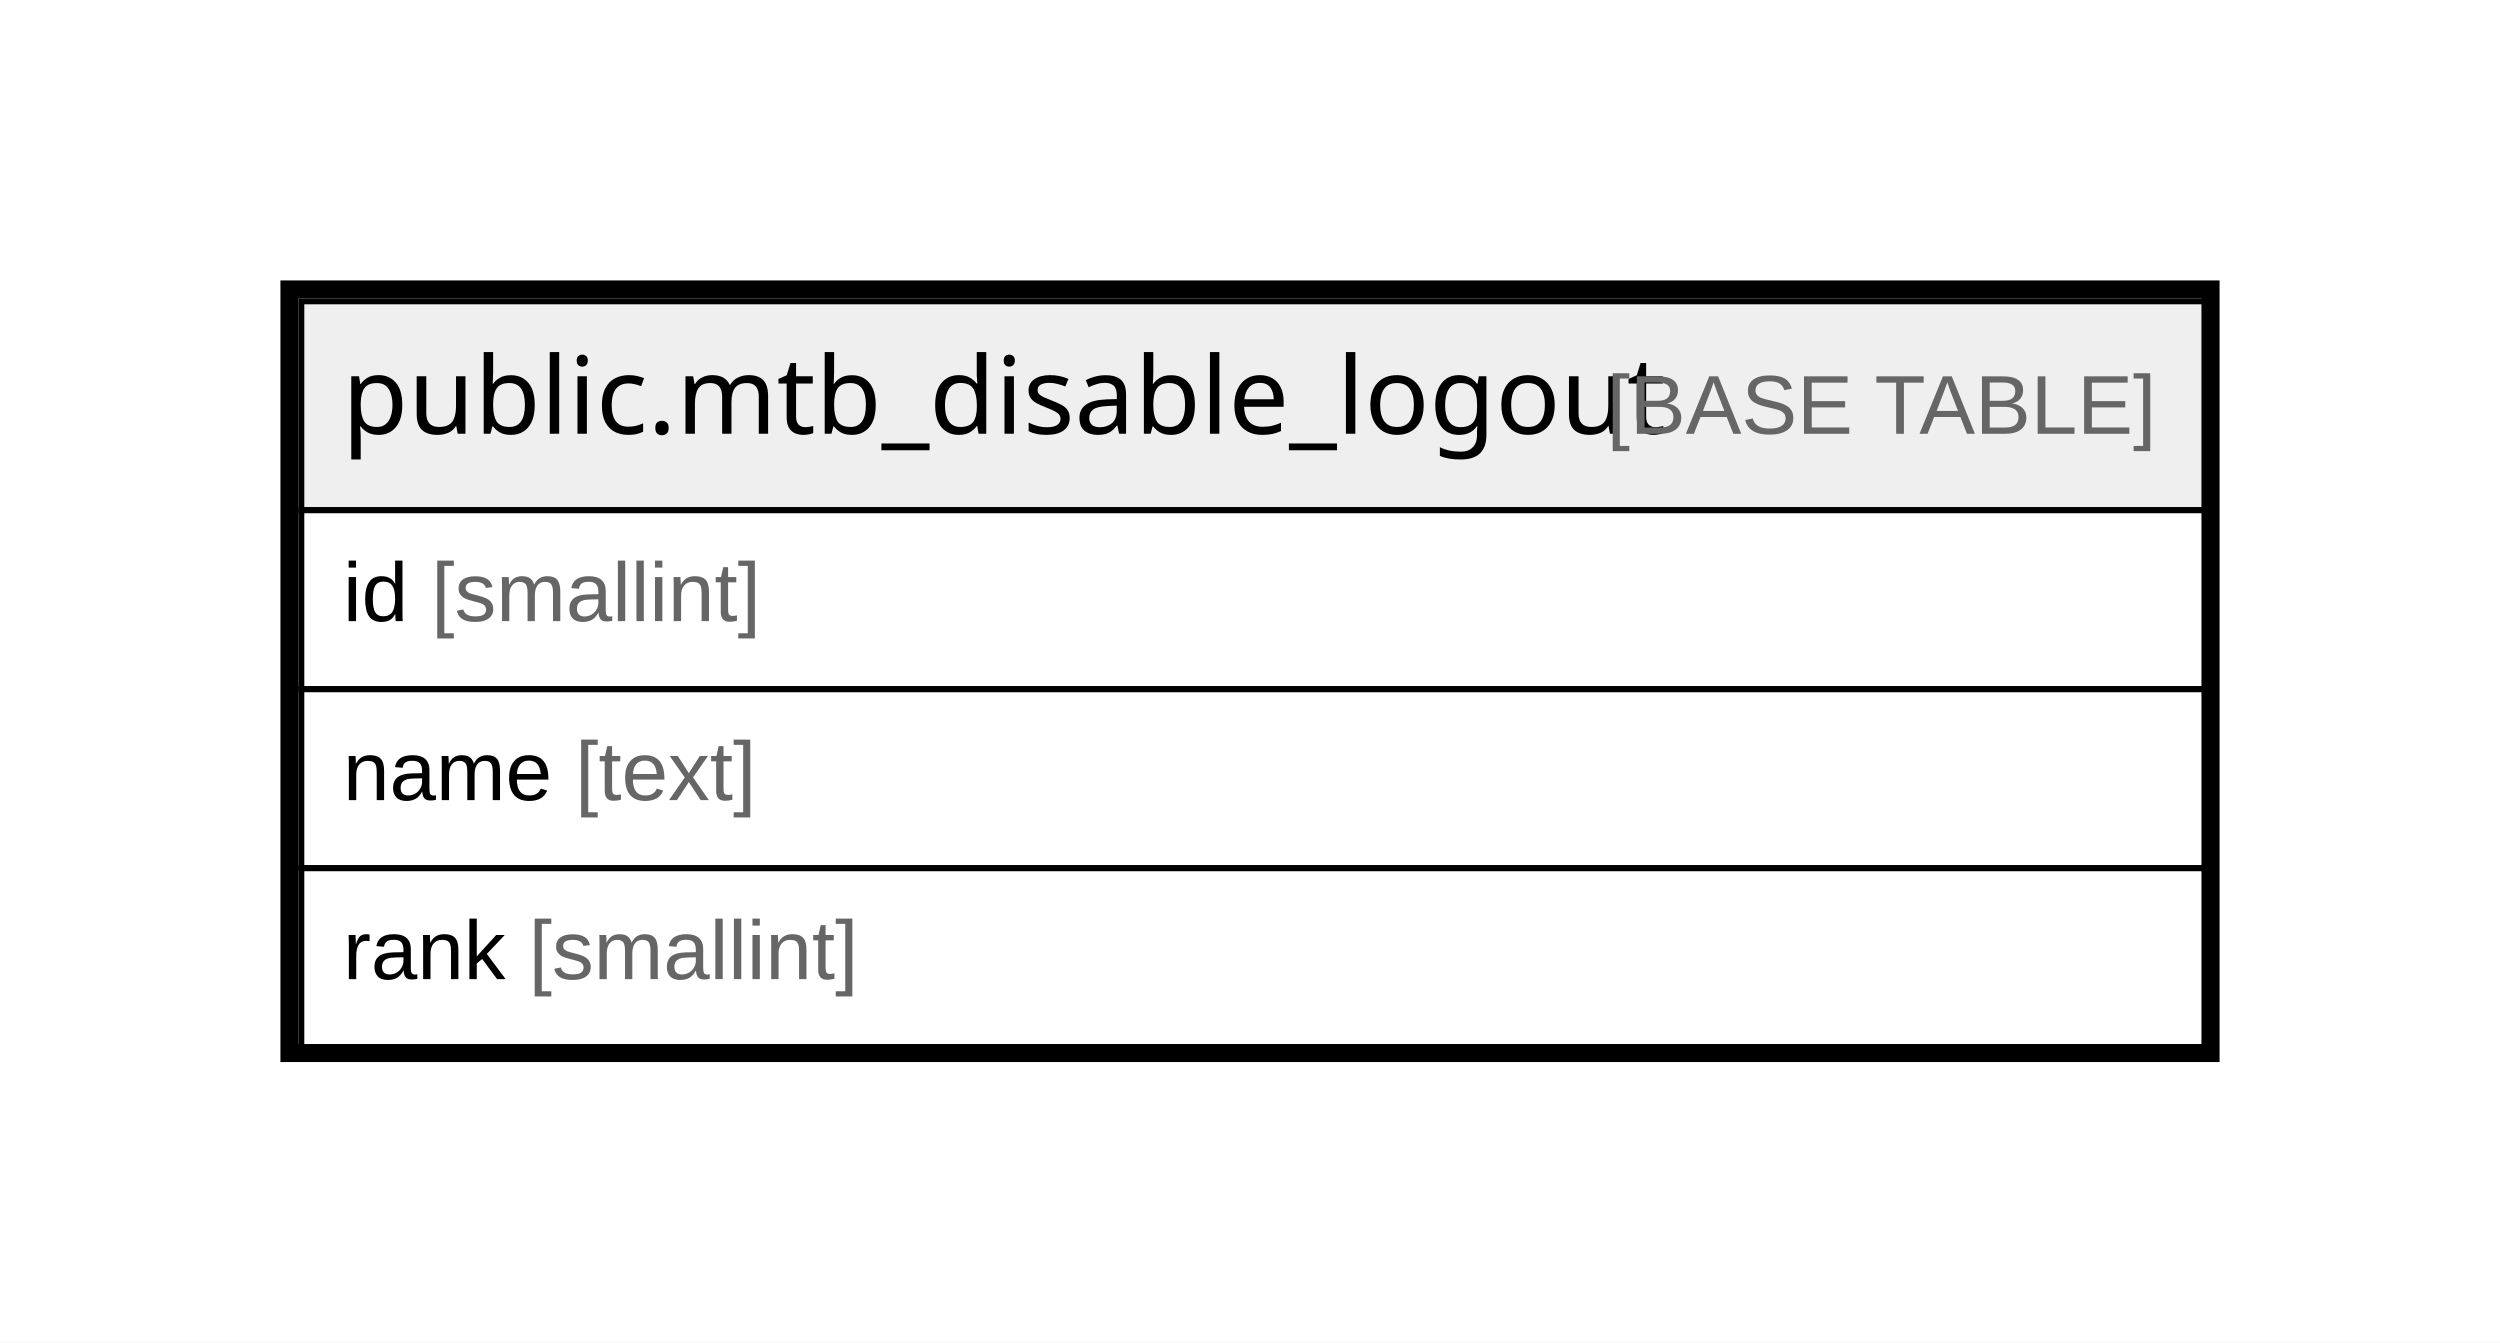
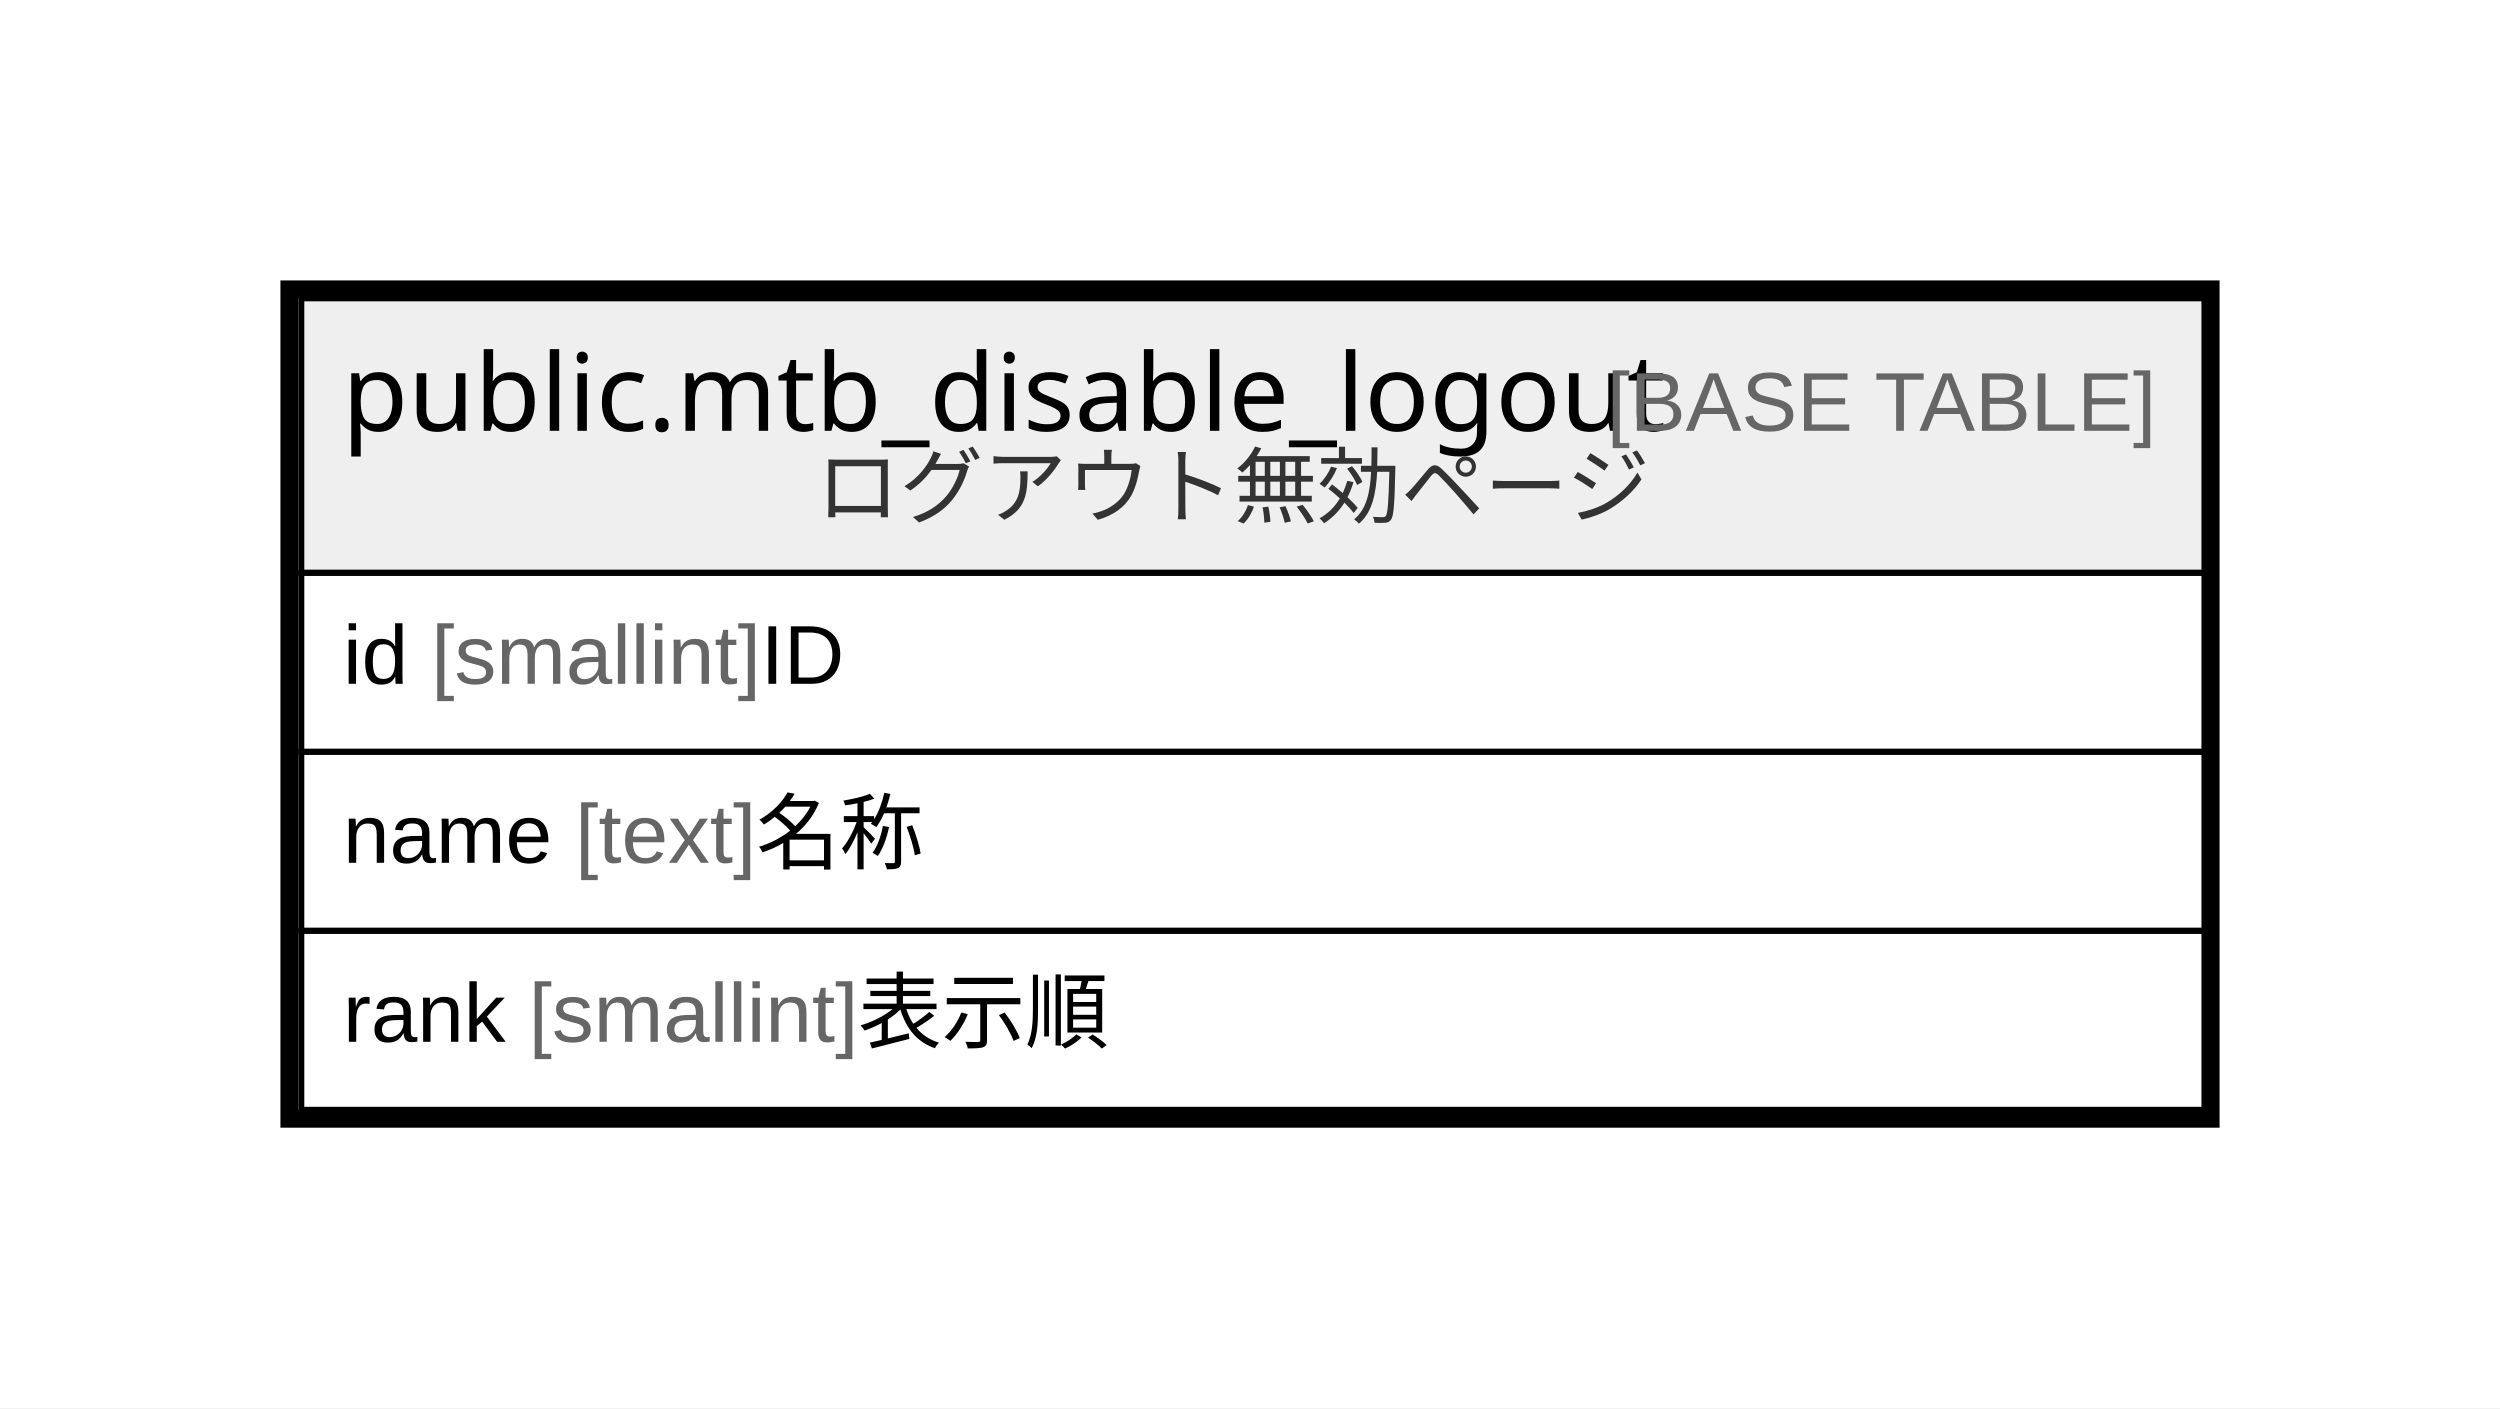
- <svg xmlns="http://www.w3.org/2000/svg" width="419pt" height="225pt" viewBox="0.00 0.00 419.00 225.00">
-   <g id="graph0" class="graph" transform="scale(1 1) rotate(0) translate(4 221)">
-     <polygon fill="#ffffff" stroke="transparent" points="-4,4 -4,-221 415,-221 415,4 -4,4" />
+ <svg xmlns="http://www.w3.org/2000/svg" width="419pt" height="236pt" viewBox="0.00 0.00 419.00 236.00">
+   <g id="graph0" class="graph" transform="scale(1 1) rotate(0) translate(4 232)">
+     <polygon fill="#ffffff" stroke="transparent" points="-4,4 -4,-232 415,-232 415,4 -4,4" />
    <g id="node1" class="node">
-       <polygon fill="#efefef" stroke="transparent" points="46.5,-135.5 46.5,-170.5 365.5,-170.5 365.5,-135.5 46.5,-135.5" />
-       <polygon fill="none" stroke="#000000" points="46.5,-135.5 46.5,-170.5 365.5,-170.5 365.5,-135.5 46.5,-135.5" />
-       <text text-anchor="start" x="53.345" y="-148.3" font-family="Arial Bold" font-size="18.00" fill="#000000">public.mtb_disable_logout</text>
-       <text text-anchor="start" x="261.401" y="-148.3" font-family="Arial" font-size="14.00" fill="#000000"> </text>
-       <text text-anchor="start" x="265.292" y="-148.3" font-family="Arial" font-size="14.00" fill="#666666">[BASE TABLE]</text>
-       <polygon fill="none" stroke="#000000" points="46.5,-105.5 46.5,-135.5 365.5,-135.5 365.5,-105.5 46.5,-105.5" />
-       <text text-anchor="start" x="53.5" y="-116.9" font-family="Arial" font-size="14.00" fill="#000000">id </text>
-       <text text-anchor="start" x="68.28" y="-116.9" font-family="Arial" font-size="14.00" fill="#666666">[smallint]</text>
-       <polygon fill="none" stroke="#000000" points="46.5,-75.5 46.5,-105.5 365.5,-105.5 365.5,-75.5 46.5,-75.5" />
-       <text text-anchor="start" x="53.5" y="-86.9" font-family="Arial" font-size="14.00" fill="#000000">name </text>
-       <text text-anchor="start" x="92.399" y="-86.9" font-family="Arial" font-size="14.00" fill="#666666">[text]</text>
-       <polygon fill="none" stroke="#000000" points="46.5,-45.5 46.5,-75.5 365.5,-75.5 365.5,-45.5 46.5,-45.5" />
-       <text text-anchor="start" x="53.5" y="-56.9" font-family="Arial" font-size="14.00" fill="#000000">rank </text>
-       <text text-anchor="start" x="84.616" y="-56.9" font-family="Arial" font-size="14.00" fill="#666666">[smallint]</text>
-       <polygon fill="none" stroke="#000000" stroke-width="3" points="44.5,-44.5 44.5,-172.5 366.5,-172.5 366.5,-44.5 44.5,-44.5" />
+       <polygon fill="#efefef" stroke="transparent" points="46.5,-136 46.5,-182 365.5,-182 365.5,-136 46.5,-136" />
+       <polygon fill="none" stroke="#000000" points="46.5,-136 46.5,-182 365.5,-182 365.5,-136 46.5,-136" />
+       <text text-anchor="start" x="53.345" y="-159.8" font-family="Arial Bold" font-size="18.00" fill="#000000">public.mtb_disable_logout</text>
+       <text text-anchor="start" x="261.401" y="-159.8" font-family="Arial" font-size="14.00" fill="#000000"> </text>
+       <text text-anchor="start" x="265.292" y="-159.8" font-family="Arial" font-size="14.00" fill="#666666">[BASE TABLE]</text>
+       <text text-anchor="start" x="132.779" y="-145.4" font-family="Arial" font-size="14.00" fill="#333333">ログアウト無効ページ</text>
+       <polygon fill="none" stroke="#000000" points="46.5,-106 46.5,-136 365.5,-136 365.5,-106 46.5,-106" />
+       <text text-anchor="start" x="53.5" y="-117.4" font-family="Arial" font-size="14.00" fill="#000000">id </text>
+       <text text-anchor="start" x="68.28" y="-117.4" font-family="Arial" font-size="14.00" fill="#666666">[smallint]</text>
+       <text text-anchor="start" x="123.497" y="-117.4" font-family="Arial" font-size="14.00" fill="#000000"> ID</text>
+       <polygon fill="none" stroke="#000000" points="46.5,-76 46.5,-106 365.5,-106 365.5,-76 46.5,-76" />
+       <text text-anchor="start" x="53.5" y="-87.4" font-family="Arial" font-size="14.00" fill="#000000">name </text>
+       <text text-anchor="start" x="92.399" y="-87.4" font-family="Arial" font-size="14.00" fill="#666666">[text]</text>
+       <text text-anchor="start" x="122.744" y="-87.4" font-family="Arial" font-size="14.00" fill="#000000"> 名称</text>
+       <polygon fill="none" stroke="#000000" points="46.5,-46 46.5,-76 365.5,-76 365.5,-46 46.5,-46" />
+       <text text-anchor="start" x="53.5" y="-57.4" font-family="Arial" font-size="14.00" fill="#000000">rank </text>
+       <text text-anchor="start" x="84.616" y="-57.4" font-family="Arial" font-size="14.00" fill="#666666">[smallint]</text>
+       <text text-anchor="start" x="139.834" y="-57.4" font-family="Arial" font-size="14.00" fill="#000000"> 表示順</text>
+       <polygon fill="none" stroke="#000000" stroke-width="3" points="44.5,-44.5 44.5,-183.5 366.5,-183.5 366.5,-44.5 44.5,-44.5" />
    </g>
  </g>
</svg>
